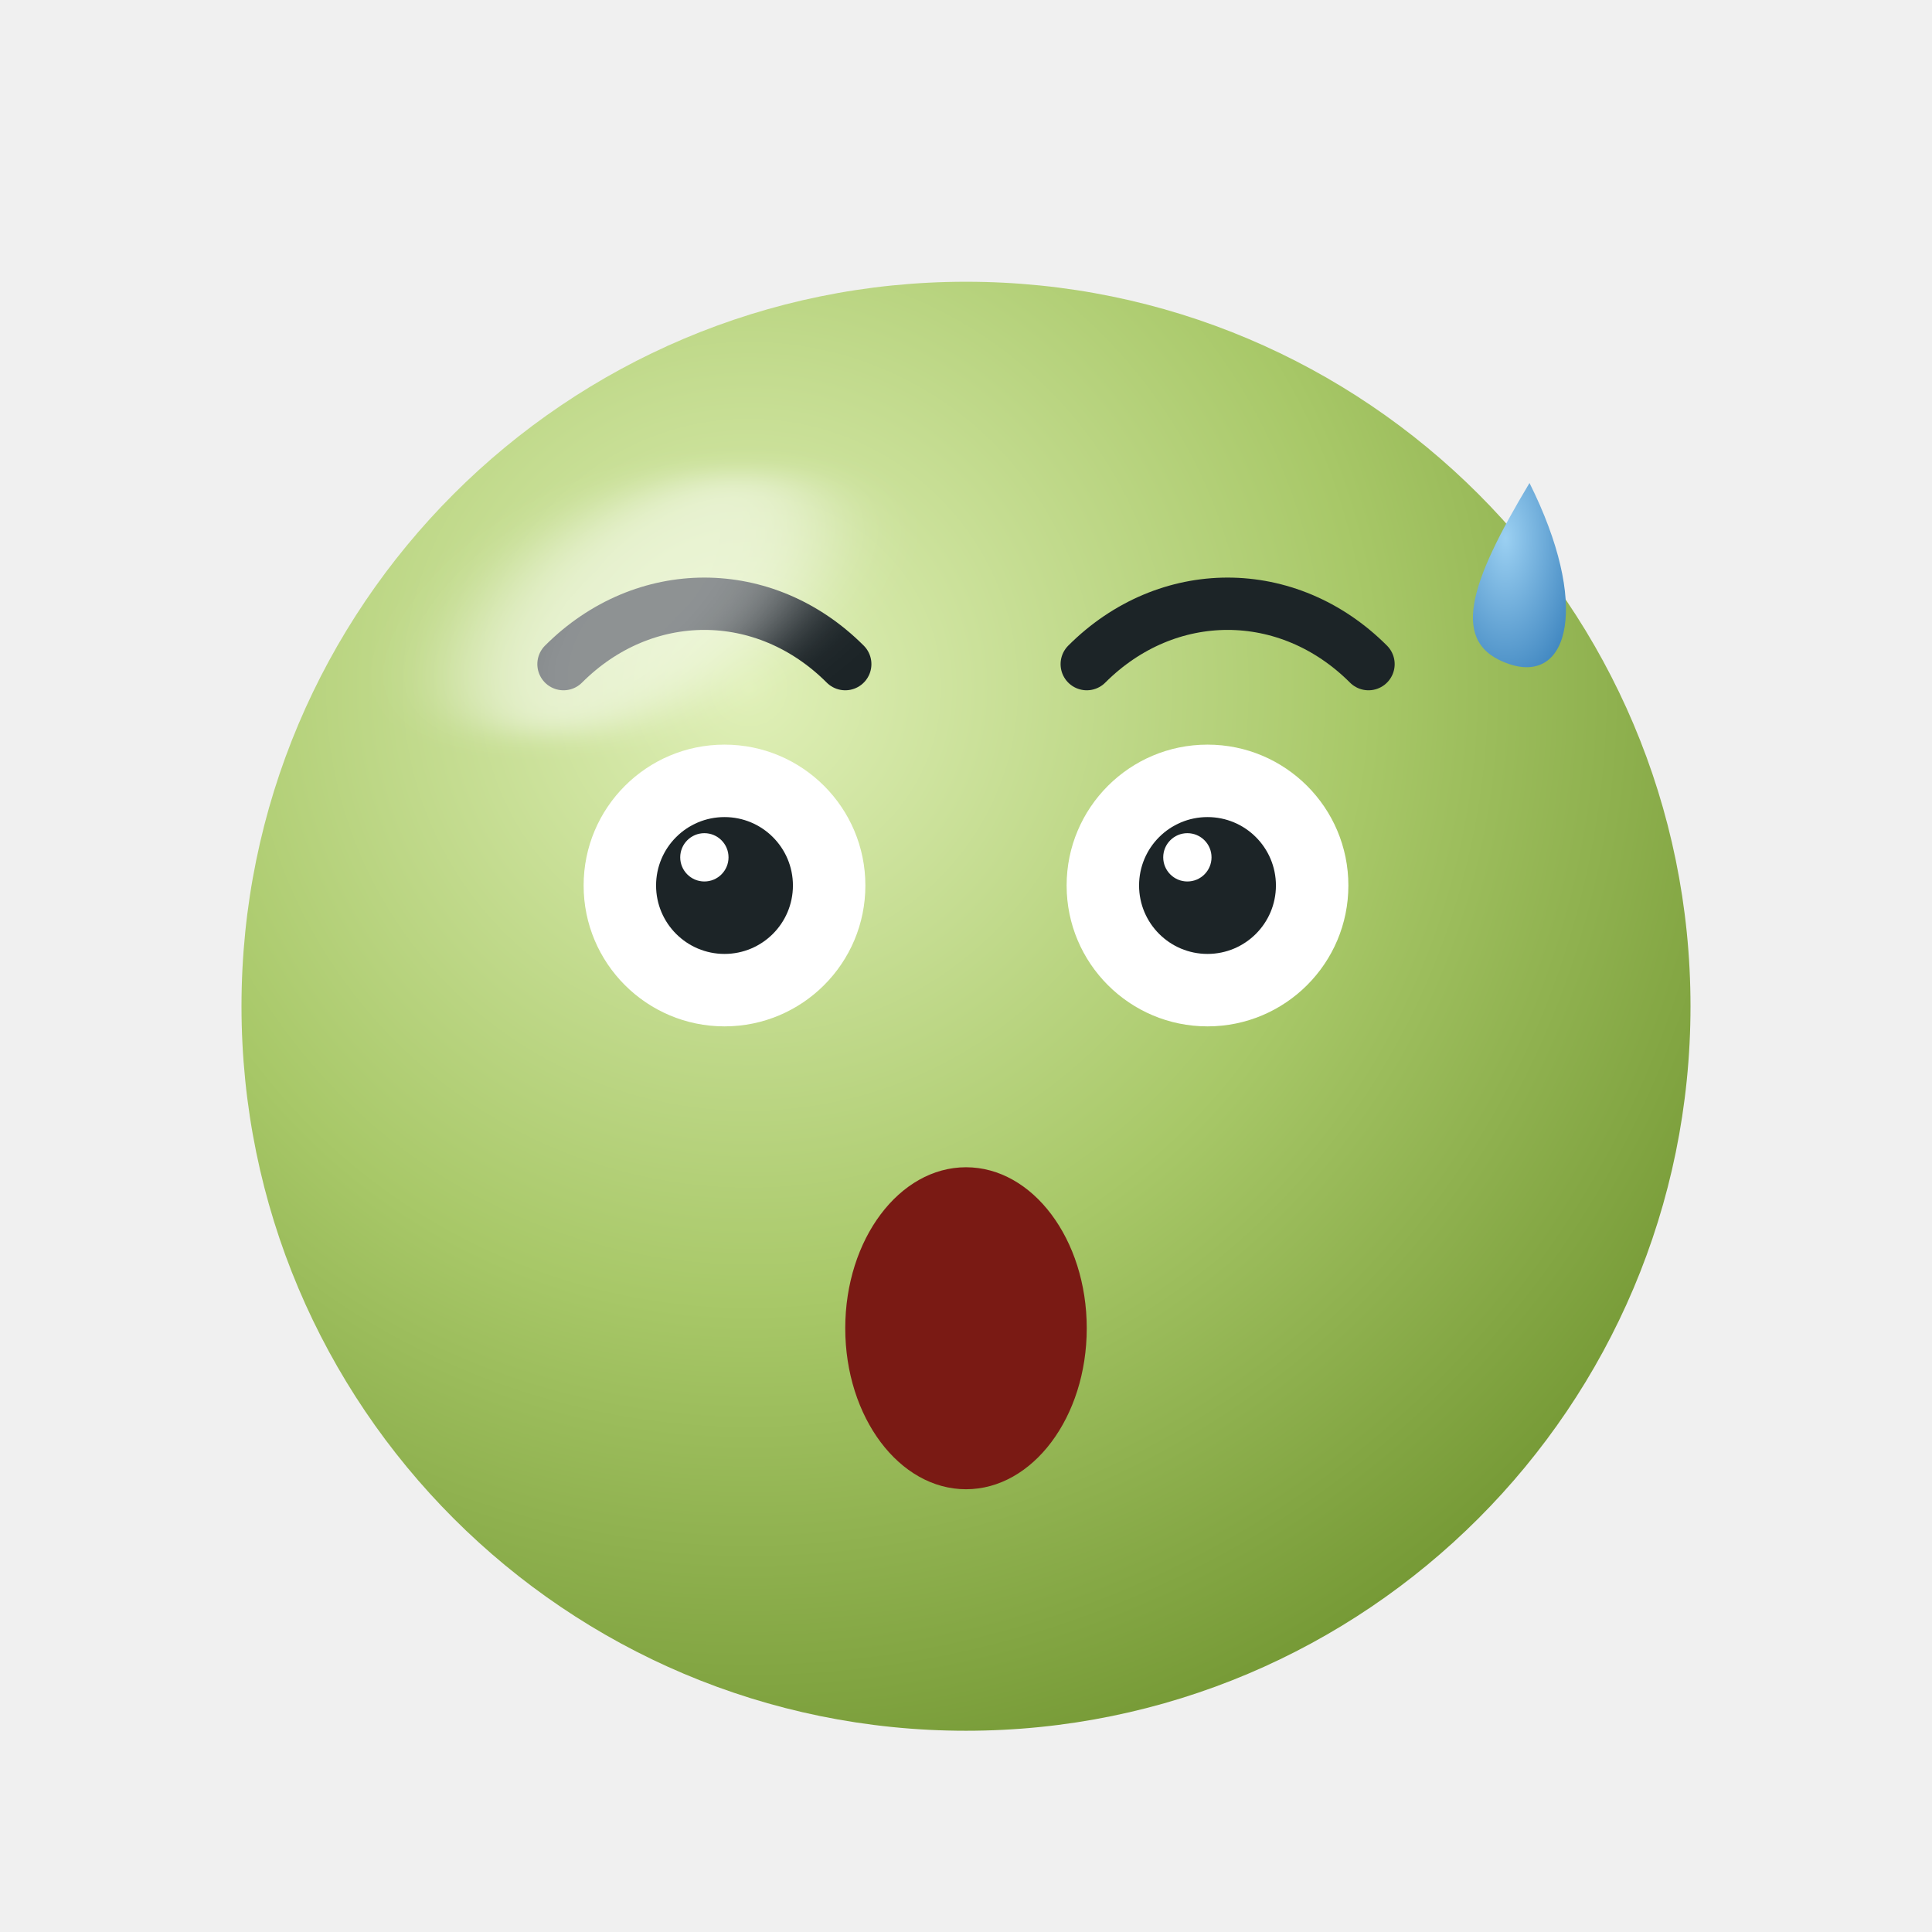
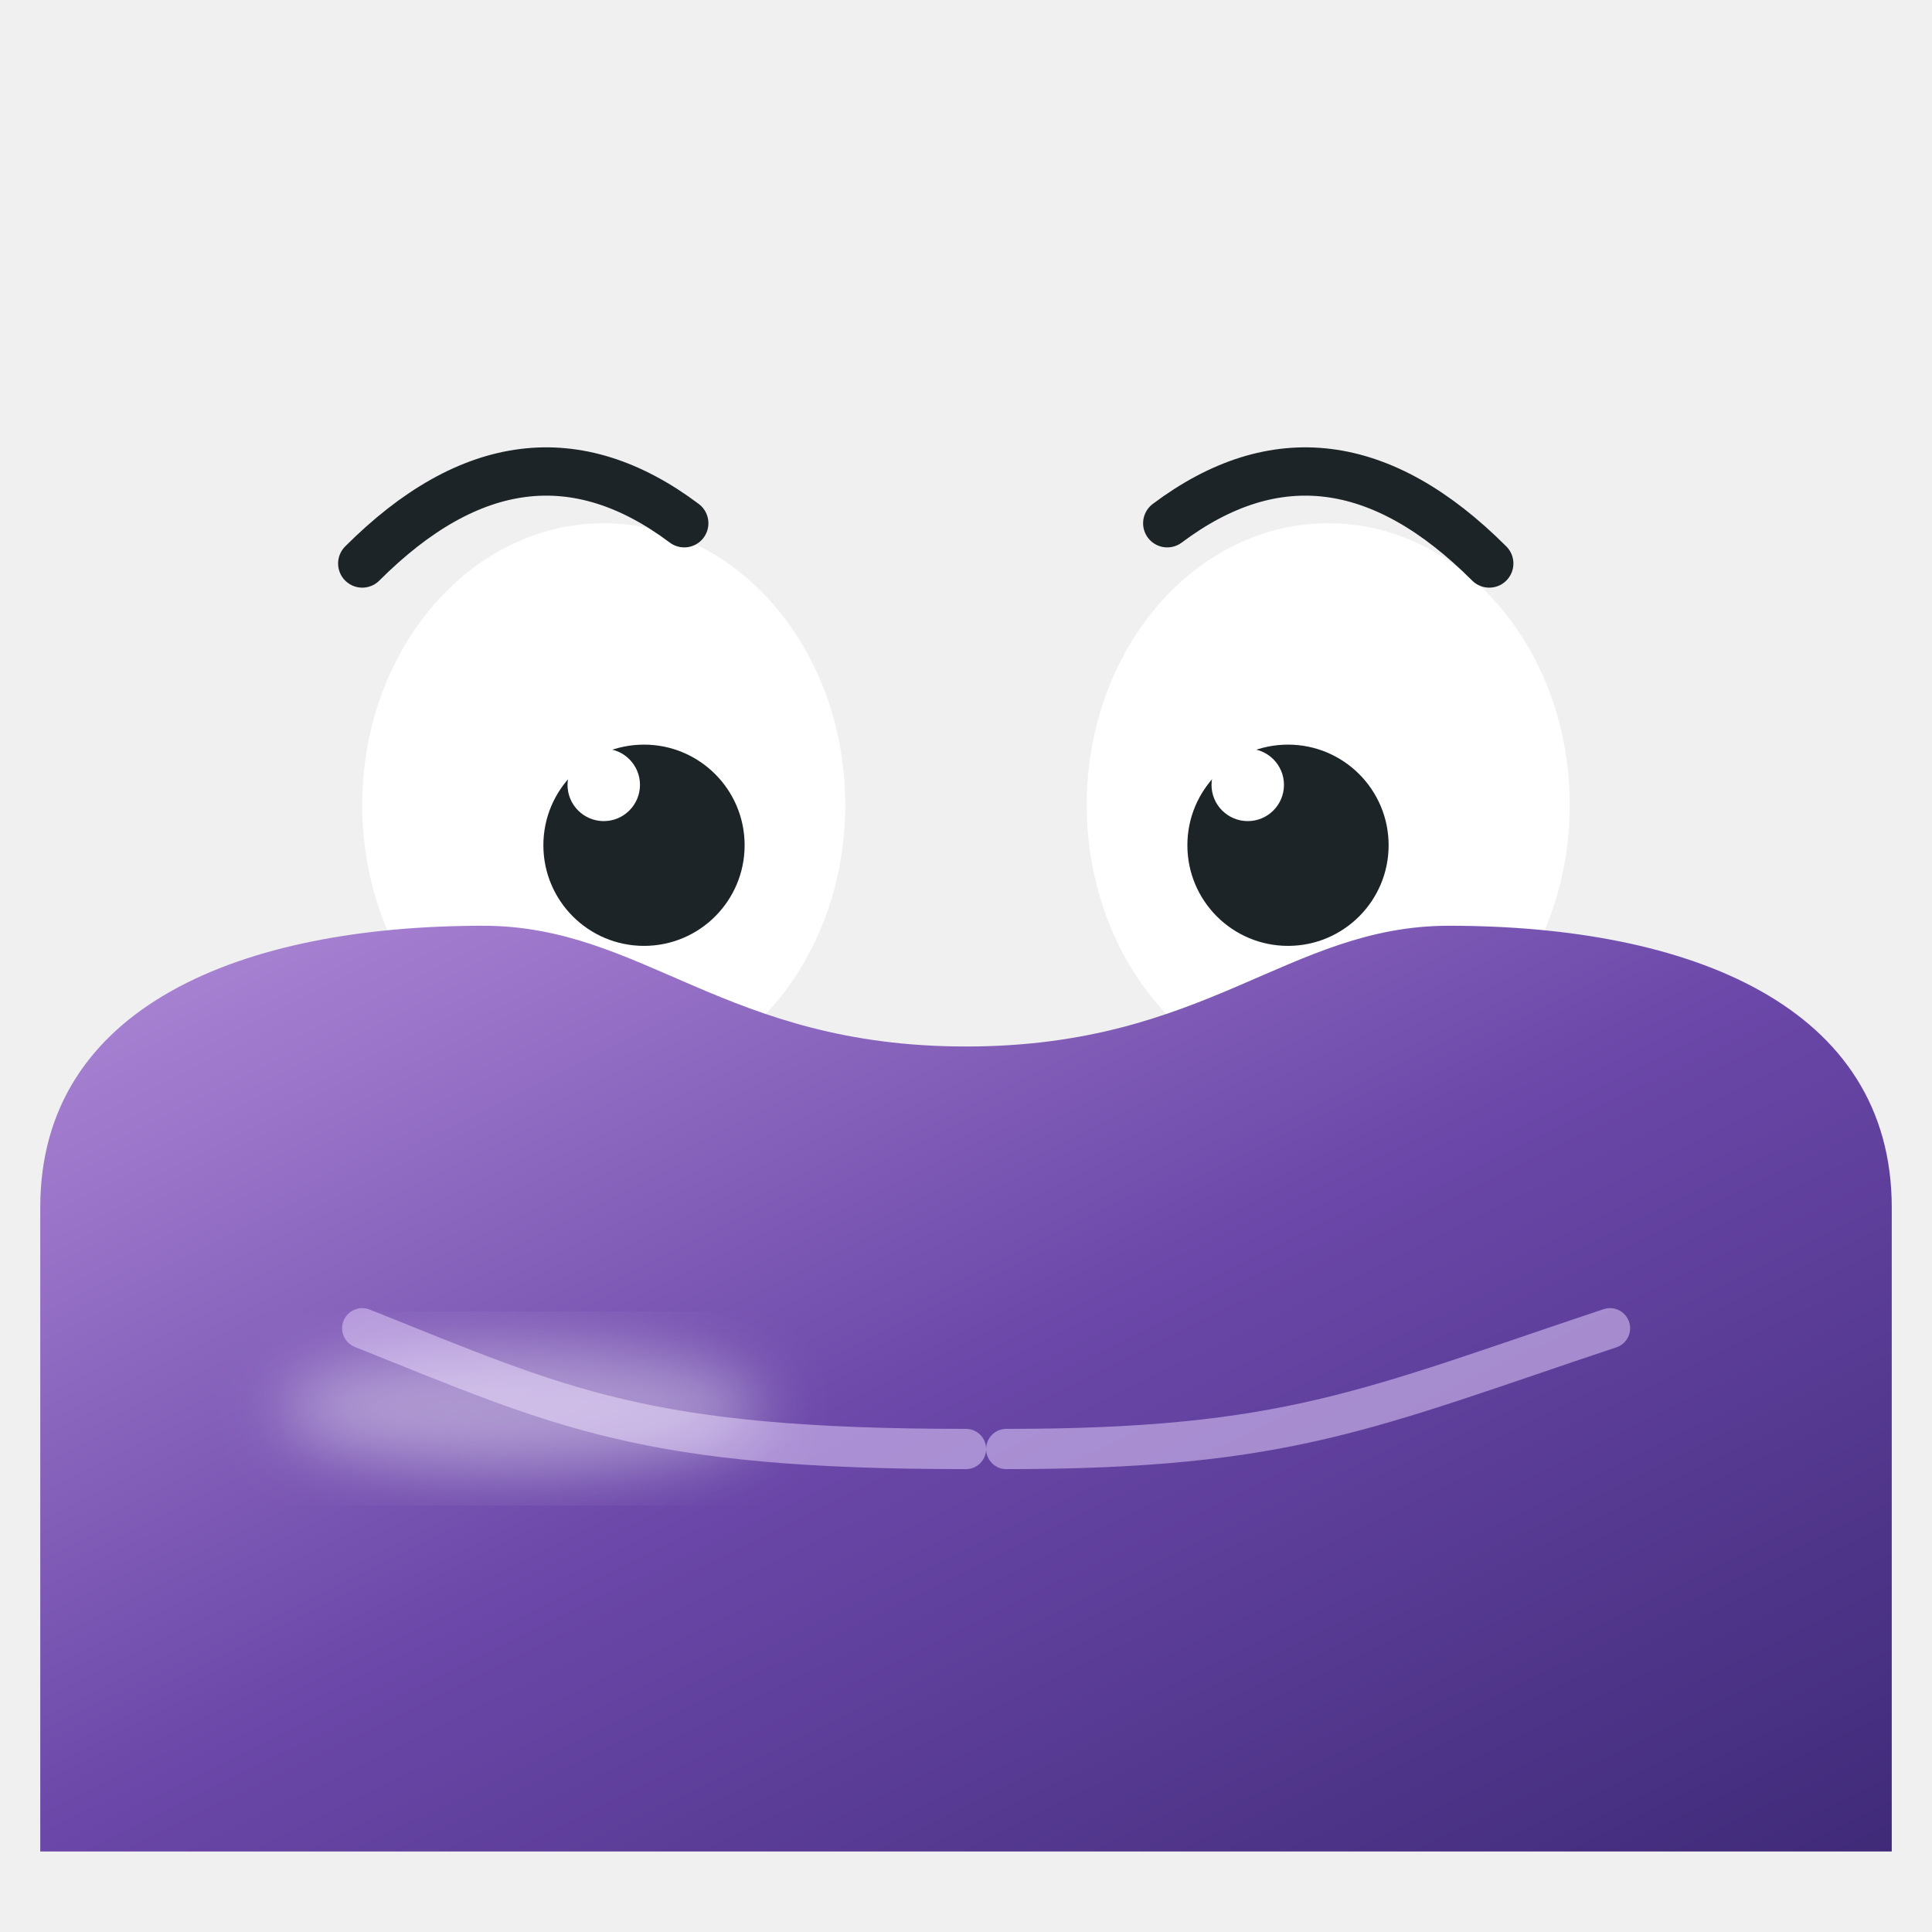
<svg xmlns="http://www.w3.org/2000/svg" viewBox="0 0 96 96" width="96" height="96" role="img">
  <defs>
    <filter id="kb" x="-30%" y="-30%" width="160%" height="160%">
      <feGaussianBlur stdDeviation="1.6" />
    </filter>
    <filter id="kb2" x="-30%" y="-80%" width="160%" height="260%">
      <feGaussianBlur stdDeviation="2.4" />
    </filter>
-     <radialGradient id="frightened0" cx="0.35" cy="0.3" r="0.85">
-       <stop offset="0" stop-color="#9bd0f2" />
-       <stop offset="1" stop-color="#3f86c0" />
-     </radialGradient>
-     <radialGradient id="frightened1" cx="0.35" cy="0.3" r="0.85">
-       <stop offset="0" stop-color="#9bd0f2" />
-       <stop offset="1" stop-color="#3f86c0" />
-     </radialGradient>
-     <radialGradient id="frightened2" cx="0.35" cy="0.3" r="0.85">
-       <stop offset="0" stop-color="#9bd0f2" />
-       <stop offset="1" stop-color="#3f86c0" />
-     </radialGradient>
-     <radialGradient id="frightened3" cx="0.35" cy="0.3" r="0.85">
-       <stop offset="0" stop-color="#9bd0f2" />
-       <stop offset="1" stop-color="#3f86c0" />
-     </radialGradient>
-     <radialGradient id="frightened4" cx="0.35" cy="0.3" r="0.85">
-       <stop offset="0" stop-color="#9bd0f2" />
-       <stop offset="1" stop-color="#3f86c0" />
-     </radialGradient>
-     <radialGradient id="frightened5" cx="0.35" cy="0.3" r="0.85">
-       <stop offset="0" stop-color="#ff8767" />
-       <stop offset="1" stop-color="#c2331a" />
-     </radialGradient>
-     <radialGradient id="frightened6" cx="0.35" cy="0.3" r="0.85">
-       <stop offset="0" stop-color="#ff8767" />
-       <stop offset="1" stop-color="#c2331a" />
-     </radialGradient>
-     <radialGradient id="frightened7" cx="0.35" cy="0.28" r="0.85">
-       <stop offset="0" stop-color="#e0f0b8" />
-       <stop offset="0.5" stop-color="#a8c868" />
-       <stop offset="1" stop-color="#6a8f2a" />
-     </radialGradient>
+     <linearGradient id="frightened0" x1="0" y1="0" x2="1" y2="1">
+       <stop offset="0" stop-color="#b08ad8" />
+       <stop offset="0.5" stop-color="#6a47a8" />
+       <stop offset="1" stop-color="#3f2a78" />
+     </linearGradient>
  </defs>
-   <circle cx="48" cy="50" r="36" fill="url(#frightened7)" />
-   <circle cx="36" cy="44" r="7" fill="#fff" />
-   <circle cx="60" cy="44" r="7" fill="#fff" />
-   <circle cx="36" cy="44" r="3.4" fill="#1c2427" />
-   <circle cx="60" cy="44" r="3.4" fill="#1c2427" />
-   <circle cx="35" cy="42.6" r="1.2" fill="#fff" />
-   <circle cx="59" cy="42.6" r="1.2" fill="#fff" />
-   <path d="M28 33c4-4 10-4 14 0M54 33c4-4 10-4 14 0" fill="none" stroke="#1c2427" stroke-width="2.6" stroke-linecap="round" stroke-linejoin="round" />
-   <ellipse cx="48" cy="66" rx="6" ry="8" fill="#7a1a14" />
-   <path d="M76 24c-3 5-4 8-1 9s4-3 1-9z" fill="url(#frightened0)" />
-   <ellipse cx="32" cy="30" rx="10" ry="5" fill="#fff" opacity="0.5" filter="url(#kb)" transform="rotate(-30 32 30)" />
+   <ellipse cx="30" cy="40" rx="12" ry="14" fill="#fff" />
+   <ellipse cx="66" cy="40" rx="12" ry="14" fill="#fff" />
+   <circle cx="32" cy="42" r="5" fill="#1c2427" />
+   <circle cx="64" cy="42" r="5" fill="#1c2427" />
+   <circle cx="30" cy="39" r="1.8" fill="#fff" />
+   <circle cx="62" cy="39" r="1.8" fill="#fff" />
+   <path d="M2 60c0-10 10-14 22-14 8 0 12 6 24 6s16-6 24-6c12 0 22 4 22 14v32H2z" fill="url(#frightened0)" />
+   <path d="M18 66c10 4 14 6 30 6M50 72c14 0 18-2 30-6" fill="none" stroke="#d6bff2" stroke-width="2" stroke-linecap="round" stroke-linejoin="round" opacity="0.6" />
+   <path d="M18 28q8-8 16-2M58 26q8-6 16 2" fill="none" stroke="#1c2427" stroke-width="2.4" stroke-linecap="round" stroke-linejoin="round" />
+   <ellipse cx="26" cy="70" rx="12" ry="3" fill="#fff" opacity="0.4" filter="url(#kb)" transform="rotate(0 26 70)" />
</svg>
